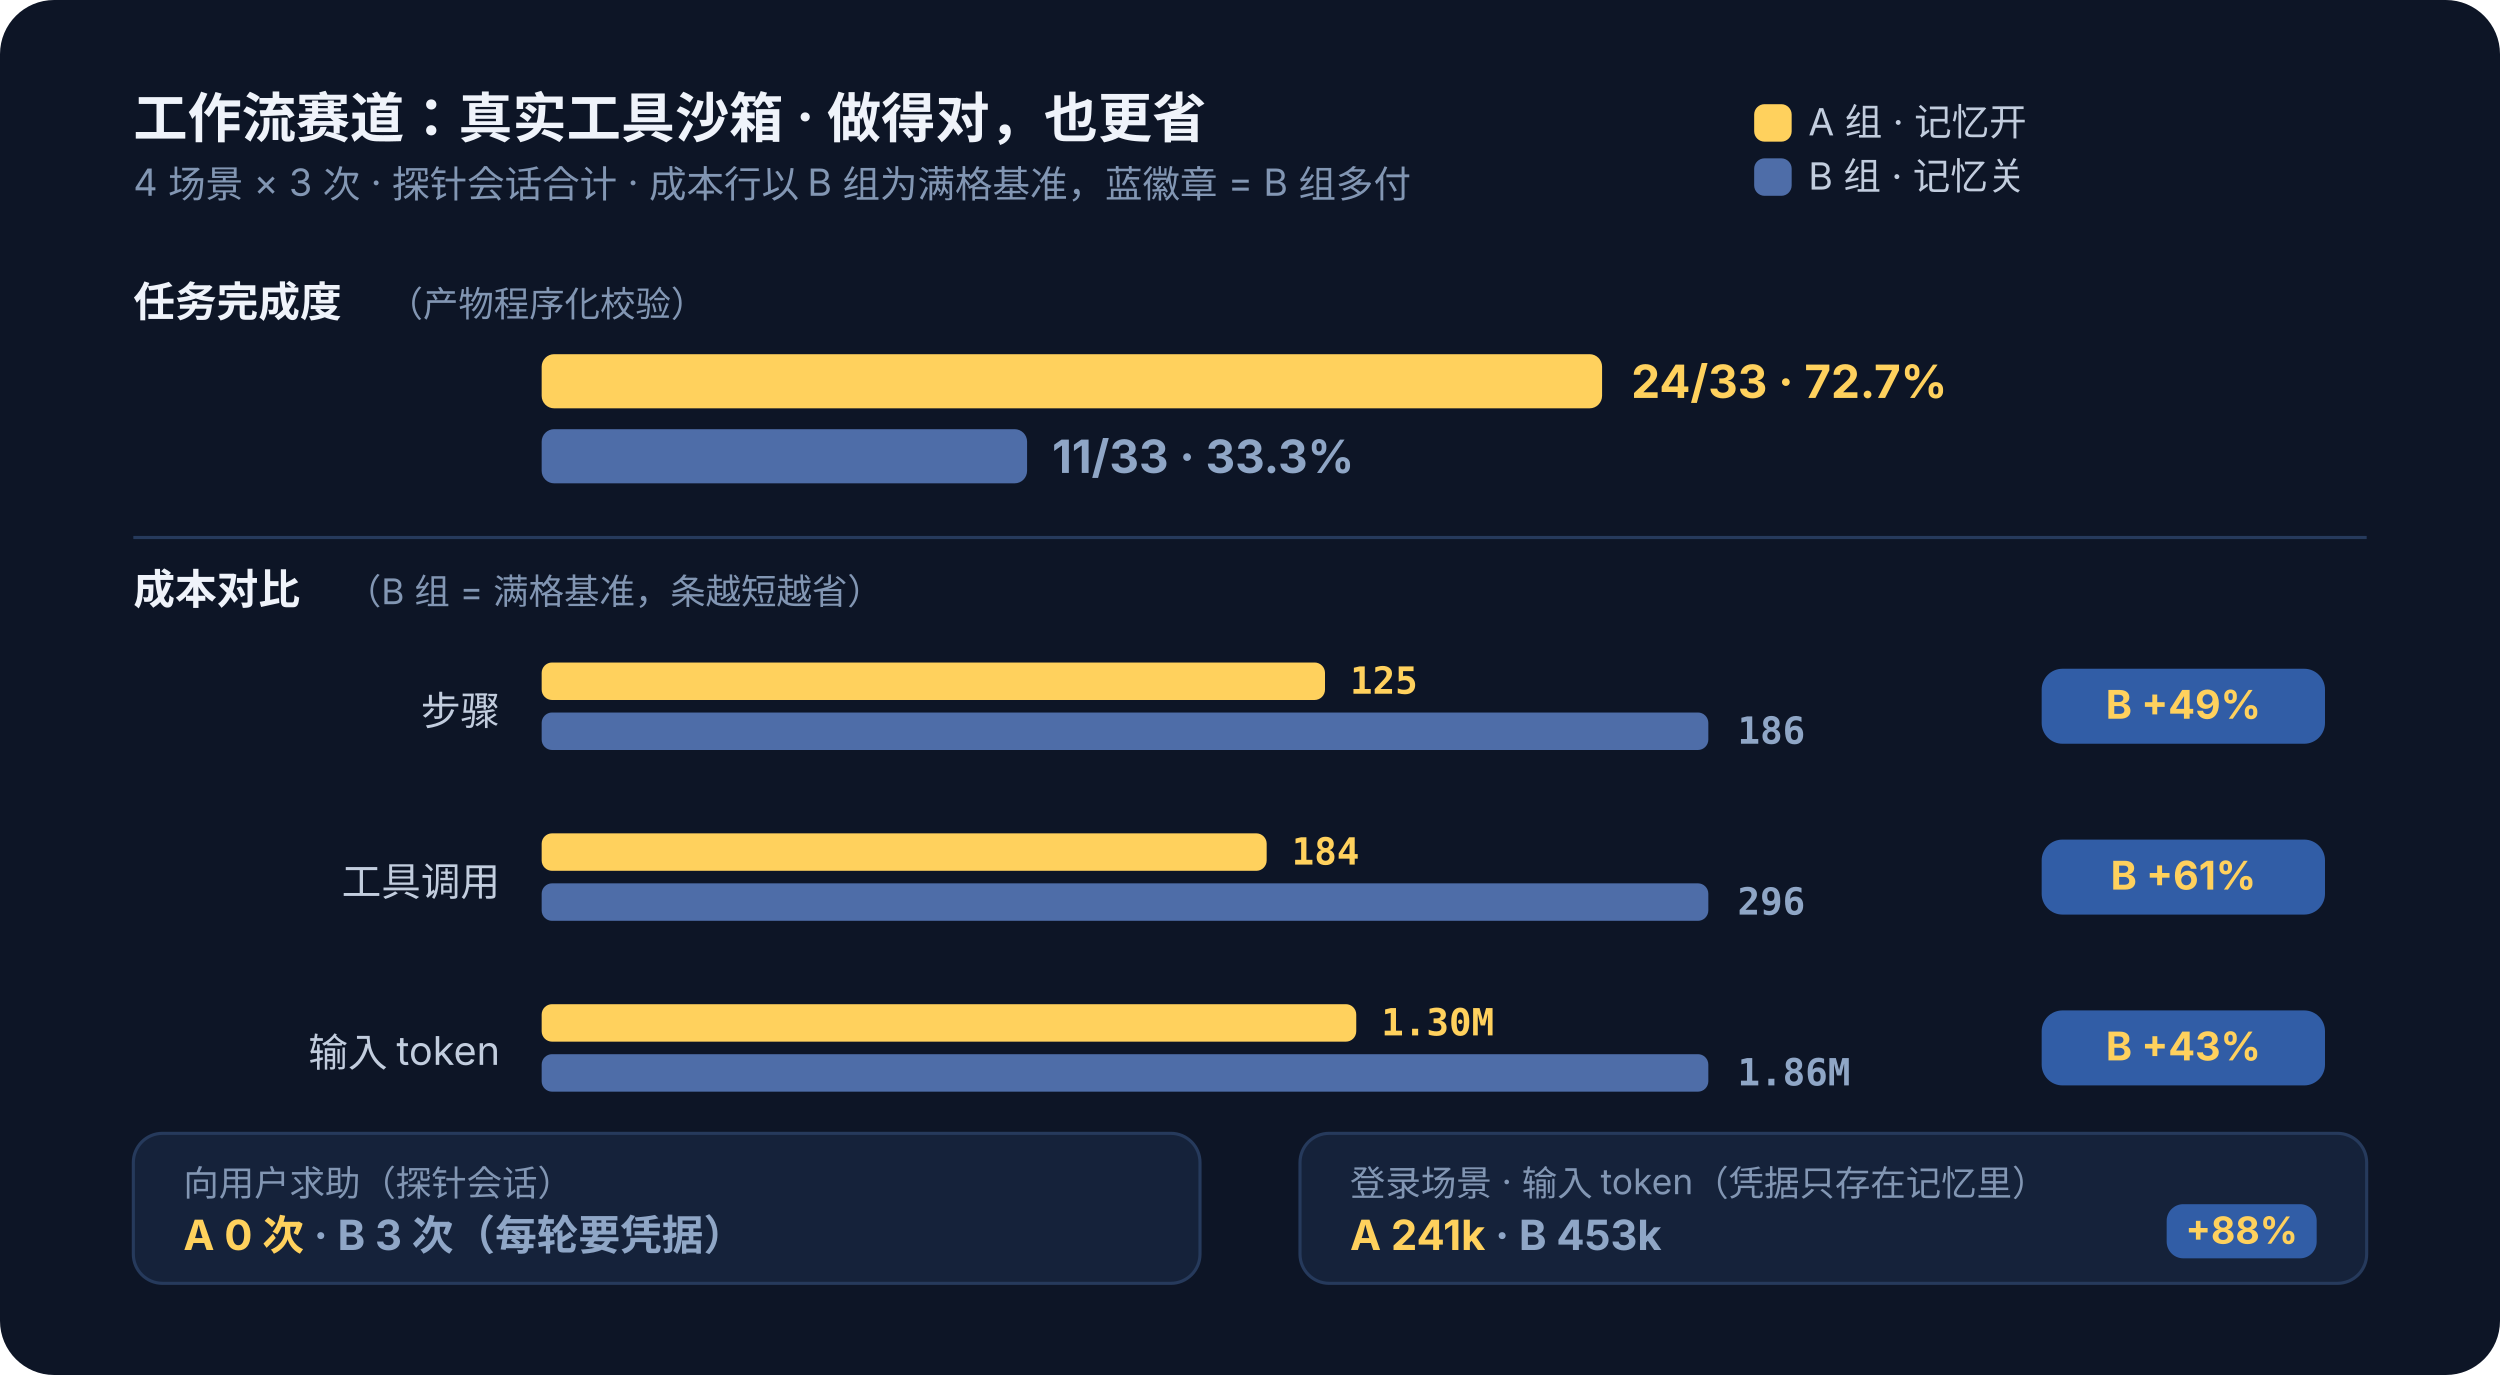
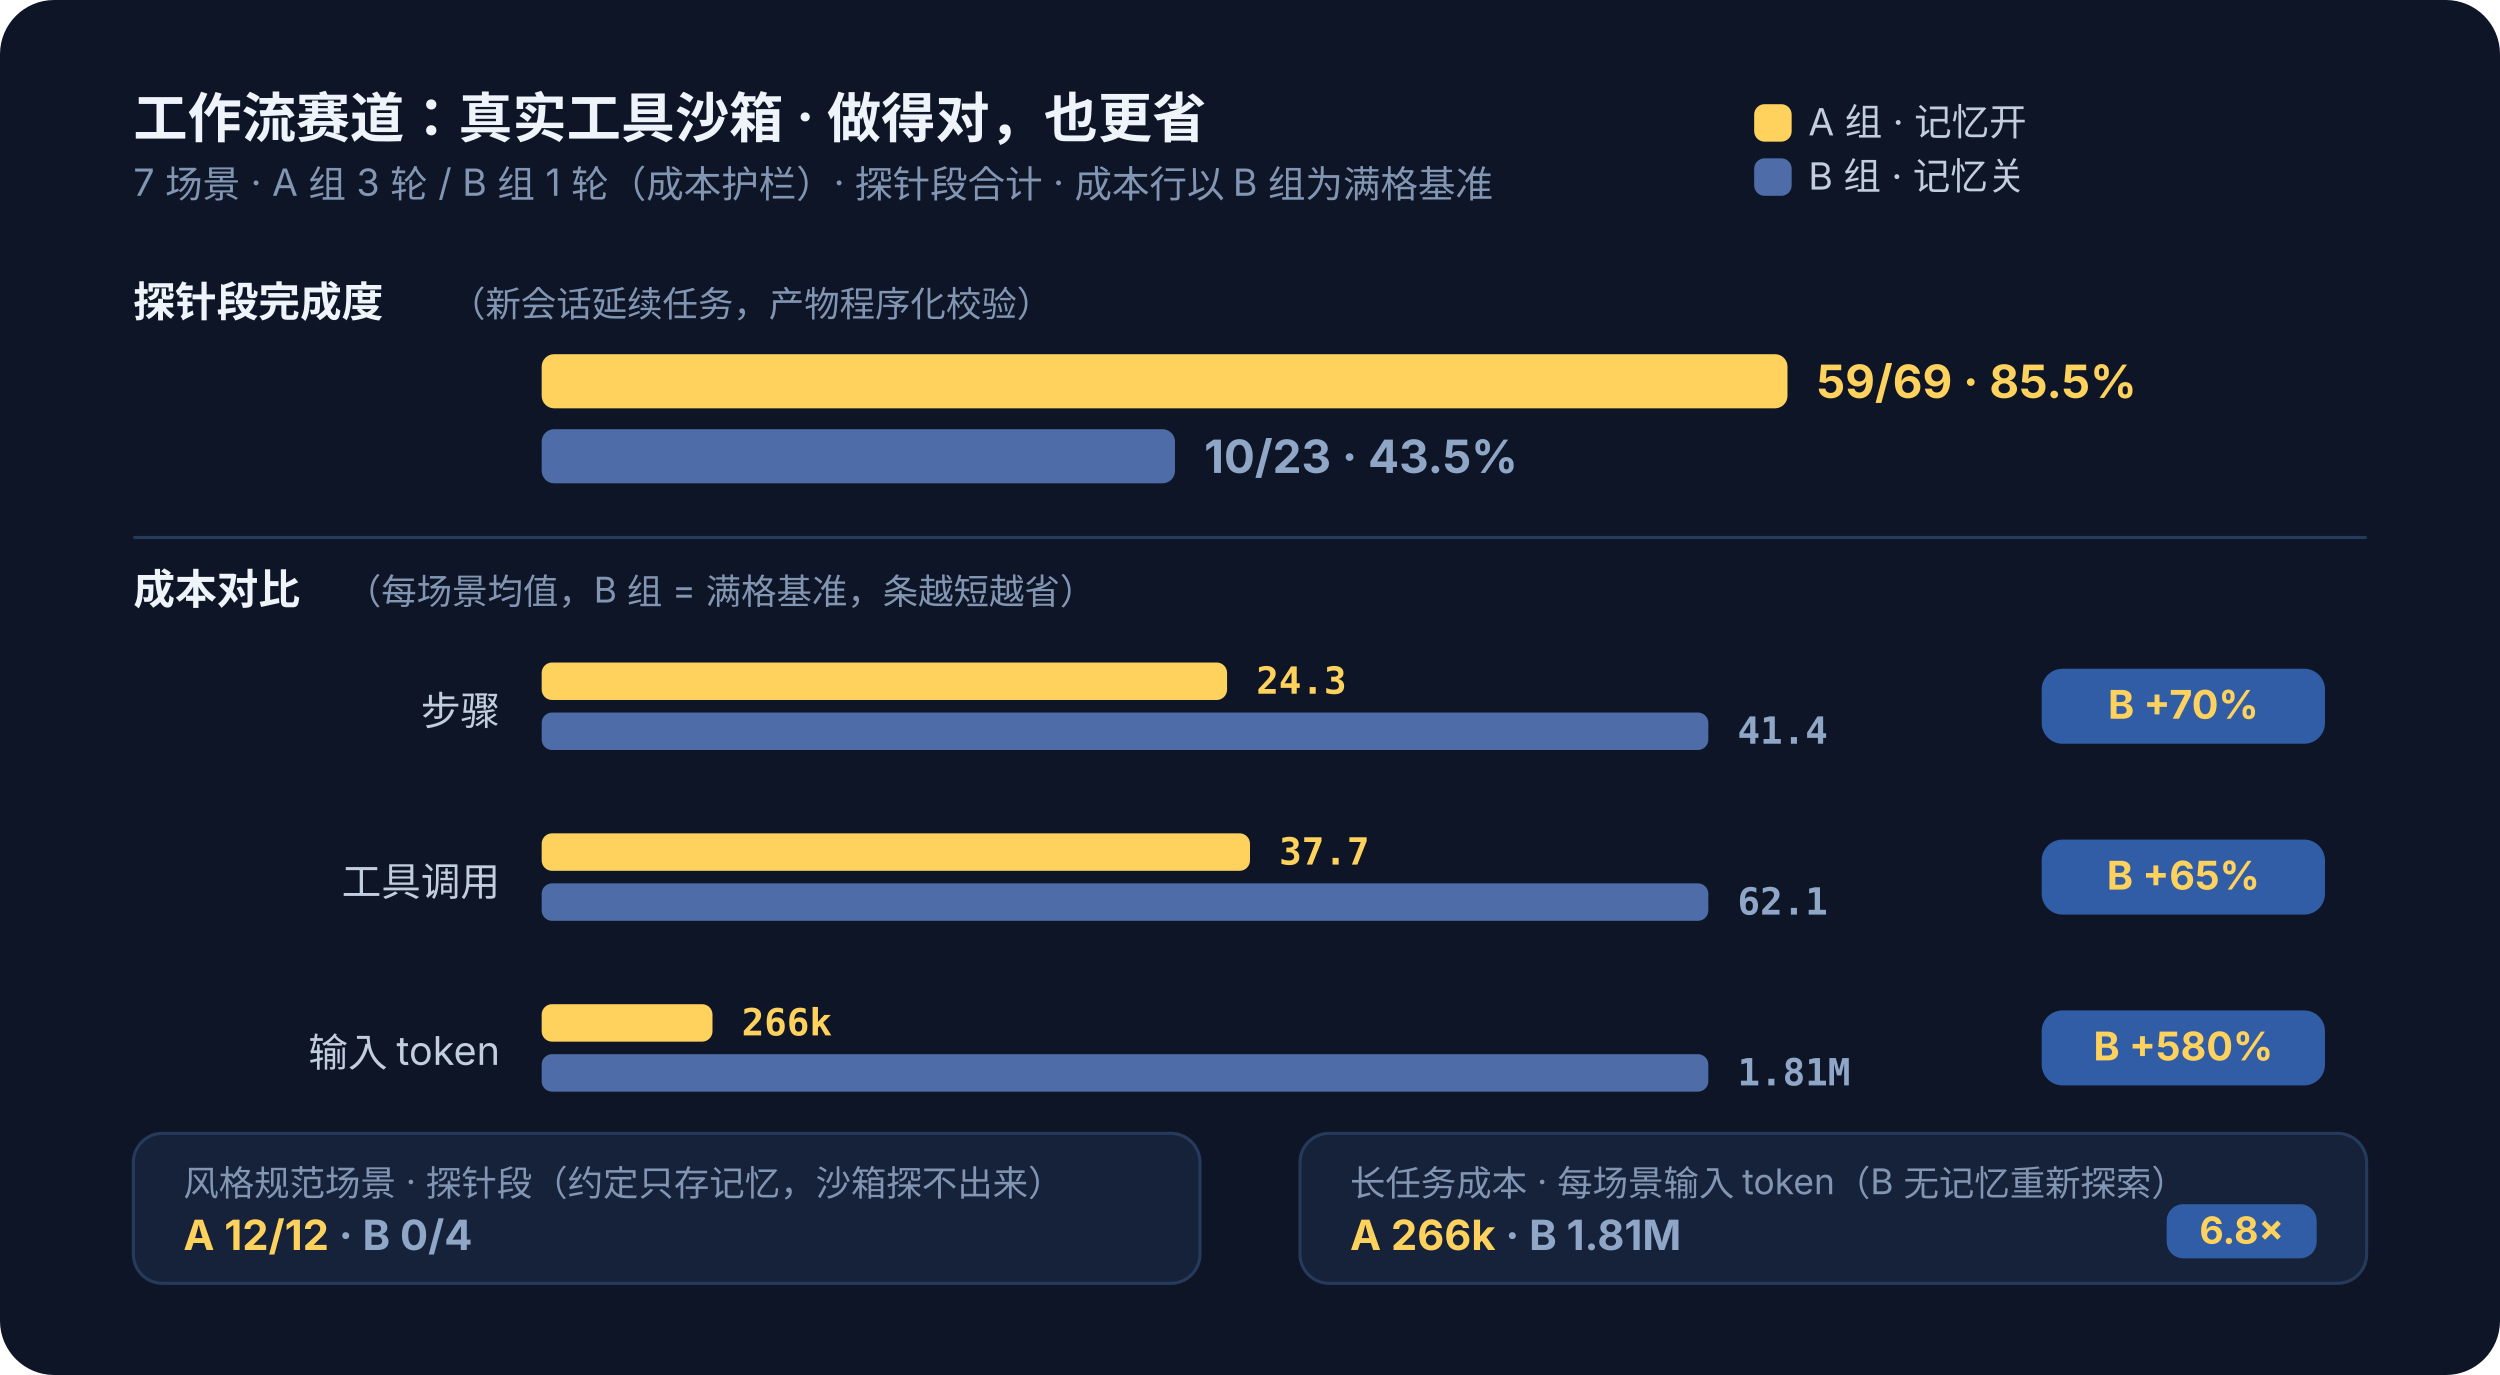
<svg xmlns="http://www.w3.org/2000/svg" width="1200" height="660" viewBox="0 0 1200 660" role="img" aria-labelledby="benchWorkflowTitle benchWorkflowDesc">
  <rect width="1200" height="660" rx="26" fill="#0D1526" />
  <g font-family="-apple-system,BlinkMacSystemFont,'Segoe UI','PingFang SC','Microsoft YaHei',sans-serif">
    <text x="64" y="66" font-size="26" font-weight="700" fill="#EFF3FA">工作流赛道：真实工具沙箱 · 做得对，也更省</text>
-     <text x="64" y="94" font-size="18" fill="#8296B3">4 场景 × 3 次 · 探针会话合计 · 成本行以 B 组为满格基准，蓝徽章 = B 组多付</text>
+     <text x="64" y="94" font-size="18" fill="#8296B3">7 场景 · A 组 3 轮 / B 组 1 轮（成本护栏）· 探针段合计 · 成本行以 B 组为满格基准</text>
    <rect x="842" y="50" width="18" height="18" rx="5" fill="#FFD15D" />
    <text x="868" y="65" font-size="18" fill="#C2CDDE">A 组 · 记忆开</text>
    <rect x="842" y="76" width="18" height="18" rx="5" fill="#4E6DA8" />
    <text x="868" y="91" font-size="18" fill="#C2CDDE">B 组 · 记忆关</text>
-     <text x="64" y="152" font-size="20" font-weight="700" fill="#EFF3FA">任务完成度</text>
-     <text x="186" y="152" font-size="17" fill="#8296B3">（产物程序化校验）</text>
-     <rect x="260" y="170" width="509" height="26" rx="6" fill="#FFD15D" />
-     <text x="783" y="191" font-size="22" font-weight="700" fill="#FFD15D">24/33 · 72.7%</text>
-     <rect x="260" y="206" width="233" height="26" rx="6" fill="#4E6DA8" />
-     <text x="505" y="227" font-size="22" font-weight="700" fill="#8FA6C6">11/33 · 33.3%</text>
+     <text x="64" y="152" font-size="20" font-weight="700" fill="#EFF3FA">探针段完成度</text>
+     <text x="216" y="152" font-size="17" fill="#8296B3">（新会话延续任务，产物程序化校验）</text>
+     <rect x="260" y="170" width="598" height="26" rx="6" fill="#FFD15D" />
+     <text x="872" y="191" font-size="22" font-weight="700" fill="#FFD15D">59/69 · 85.5%</text>
+     <rect x="260" y="206" width="304" height="26" rx="6" fill="#4E6DA8" />
+     <text x="578" y="227" font-size="22" font-weight="700" fill="#8FA6C6">10/23 · 43.5%</text>
    <line x1="64" y1="258" x2="1136" y2="258" stroke="#263A5C" stroke-width="1.5" />
    <text x="64" y="290" font-size="20" font-weight="700" fill="#EFF3FA">成本对比</text>
-     <text x="166" y="290" font-size="17" fill="#8296B3">（B 组 = 满格基准，条越短越省）</text>
+     <text x="166" y="290" font-size="17" fill="#8296B3">（每场景均值，B 组 = 满格基准，条越短越省）</text>
    <text x="240" y="348" font-size="19" fill="#C2CDDE" text-anchor="end">步骤</text>
-     <rect x="260" y="318" width="376" height="18" rx="5" fill="#FFD15D" />
-     <text x="648" y="333" font-size="18" font-weight="700" fill="#FFD15D" font-family="ui-monospace,SFMono-Regular,Menlo,Consolas,monospace">125</text>
+     <rect x="260" y="318" width="329" height="18" rx="5" fill="#FFD15D" />
+     <text x="603" y="333" font-size="18" font-weight="700" fill="#FFD15D" font-family="ui-monospace,SFMono-Regular,Menlo,Consolas,monospace">24.3</text>
    <rect x="260" y="342" width="560" height="18" rx="5" fill="#4E6DA8" />
-     <text x="834" y="357" font-size="18" font-weight="700" fill="#8FA6C6" font-family="ui-monospace,SFMono-Regular,Menlo,Consolas,monospace">186</text>
+     <text x="834" y="357" font-size="18" font-weight="700" fill="#8FA6C6" font-family="ui-monospace,SFMono-Regular,Menlo,Consolas,monospace">41.4</text>
    <rect x="980" y="321" width="136" height="36" rx="10" fill="#315DA6" />
-     <text x="1048" y="345" font-size="19" font-weight="700" fill="#FFD15D" text-anchor="middle">B +49%</text>
+     <text x="1048" y="345" font-size="19" font-weight="700" fill="#FFD15D" text-anchor="middle">B +70%</text>
    <text x="240" y="430" font-size="19" fill="#C2CDDE" text-anchor="end">工具调用</text>
-     <rect x="260" y="400" width="348" height="18" rx="5" fill="#FFD15D" />
-     <text x="620" y="415" font-size="18" font-weight="700" fill="#FFD15D" font-family="ui-monospace,SFMono-Regular,Menlo,Consolas,monospace">184</text>
+     <rect x="260" y="400" width="340" height="18" rx="5" fill="#FFD15D" />
+     <text x="614" y="415" font-size="18" font-weight="700" fill="#FFD15D" font-family="ui-monospace,SFMono-Regular,Menlo,Consolas,monospace">37.7</text>
    <rect x="260" y="424" width="560" height="18" rx="5" fill="#4E6DA8" />
-     <text x="834" y="439" font-size="18" font-weight="700" fill="#8FA6C6" font-family="ui-monospace,SFMono-Regular,Menlo,Consolas,monospace">296</text>
+     <text x="834" y="439" font-size="18" font-weight="700" fill="#8FA6C6" font-family="ui-monospace,SFMono-Regular,Menlo,Consolas,monospace">62.1</text>
    <rect x="980" y="403" width="136" height="36" rx="10" fill="#315DA6" />
-     <text x="1048" y="427" font-size="19" font-weight="700" fill="#FFD15D" text-anchor="middle">B +61%</text>
+     <text x="1048" y="427" font-size="19" font-weight="700" fill="#FFD15D" text-anchor="middle">B +65%</text>
    <text x="240" y="512" font-size="19" fill="#C2CDDE" text-anchor="end">输入 token</text>
-     <rect x="260" y="482" width="391" height="18" rx="5" fill="#FFD15D" />
-     <text x="663" y="497" font-size="18" font-weight="700" fill="#FFD15D" font-family="ui-monospace,SFMono-Regular,Menlo,Consolas,monospace">1.30M</text>
+     <rect x="260" y="482" width="82" height="18" rx="5" fill="#FFD15D" />
+     <text x="356" y="497" font-size="18" font-weight="700" fill="#FFD15D" font-family="ui-monospace,SFMono-Regular,Menlo,Consolas,monospace">266k</text>
    <rect x="260" y="506" width="560" height="18" rx="5" fill="#4E6DA8" />
-     <text x="834" y="521" font-size="18" font-weight="700" fill="#8FA6C6" font-family="ui-monospace,SFMono-Regular,Menlo,Consolas,monospace">1.86M</text>
+     <text x="834" y="521" font-size="18" font-weight="700" fill="#8FA6C6" font-family="ui-monospace,SFMono-Regular,Menlo,Consolas,monospace">1.81M</text>
    <rect x="980" y="485" width="136" height="36" rx="10" fill="#315DA6" />
-     <text x="1048" y="509" font-size="19" font-weight="700" fill="#FFD15D" text-anchor="middle">B +43%</text>
+     <text x="1048" y="509" font-size="19" font-weight="700" fill="#FFD15D" text-anchor="middle">B +580%</text>
    <rect x="64" y="544" width="512" height="72" rx="14" fill="#15223A" stroke="#263A5C" stroke-width="1.5" />
-     <text x="88" y="574" font-size="17" fill="#8296B3">向用户求助（探针会话）</text>
+     <text x="88" y="574" font-size="17" fill="#8296B3">风格规范场景 · 探针段（约定只存记忆，沙箱探不出来）</text>
    <text x="88" y="600" font-size="20" font-weight="700">
-       <tspan fill="#FFD15D">A 0 次</tspan>
-       <tspan fill="#8FA6C6"> · B 3 次（每轮要凭据）</tspan>
+       <tspan fill="#FFD15D">A 12/12</tspan>
+       <tspan fill="#8FA6C6"> · B 0/4</tspan>
    </text>
    <rect x="624" y="544" width="512" height="72" rx="14" fill="#15223A" stroke="#263A5C" stroke-width="1.5" />
-     <text x="648" y="574" font-size="17" fill="#8296B3">登录场景 · 输入 token（凭据只存在记忆里）</text>
+     <text x="648" y="574" font-size="17" fill="#8296B3">长任务成本 · 每场景输入 token（B 无记忆重新探索）</text>
    <text x="648" y="600" font-size="20" font-weight="700">
-       <tspan fill="#FFD15D">A 241k</tspan>
-       <tspan fill="#8FA6C6"> · B 453k</tspan>
+       <tspan fill="#FFD15D">A 266k</tspan>
+       <tspan fill="#8FA6C6"> · B 1.81M</tspan>
    </text>
    <rect x="1040" y="578" width="72" height="26" rx="8" fill="#315DA6" />
-     <text x="1076" y="597" font-size="18" font-weight="700" fill="#FFD15D" text-anchor="middle">+88%</text>
+     <text x="1076" y="597" font-size="18" font-weight="700" fill="#FFD15D" text-anchor="middle">6.8×</text>
  </g>
</svg>
